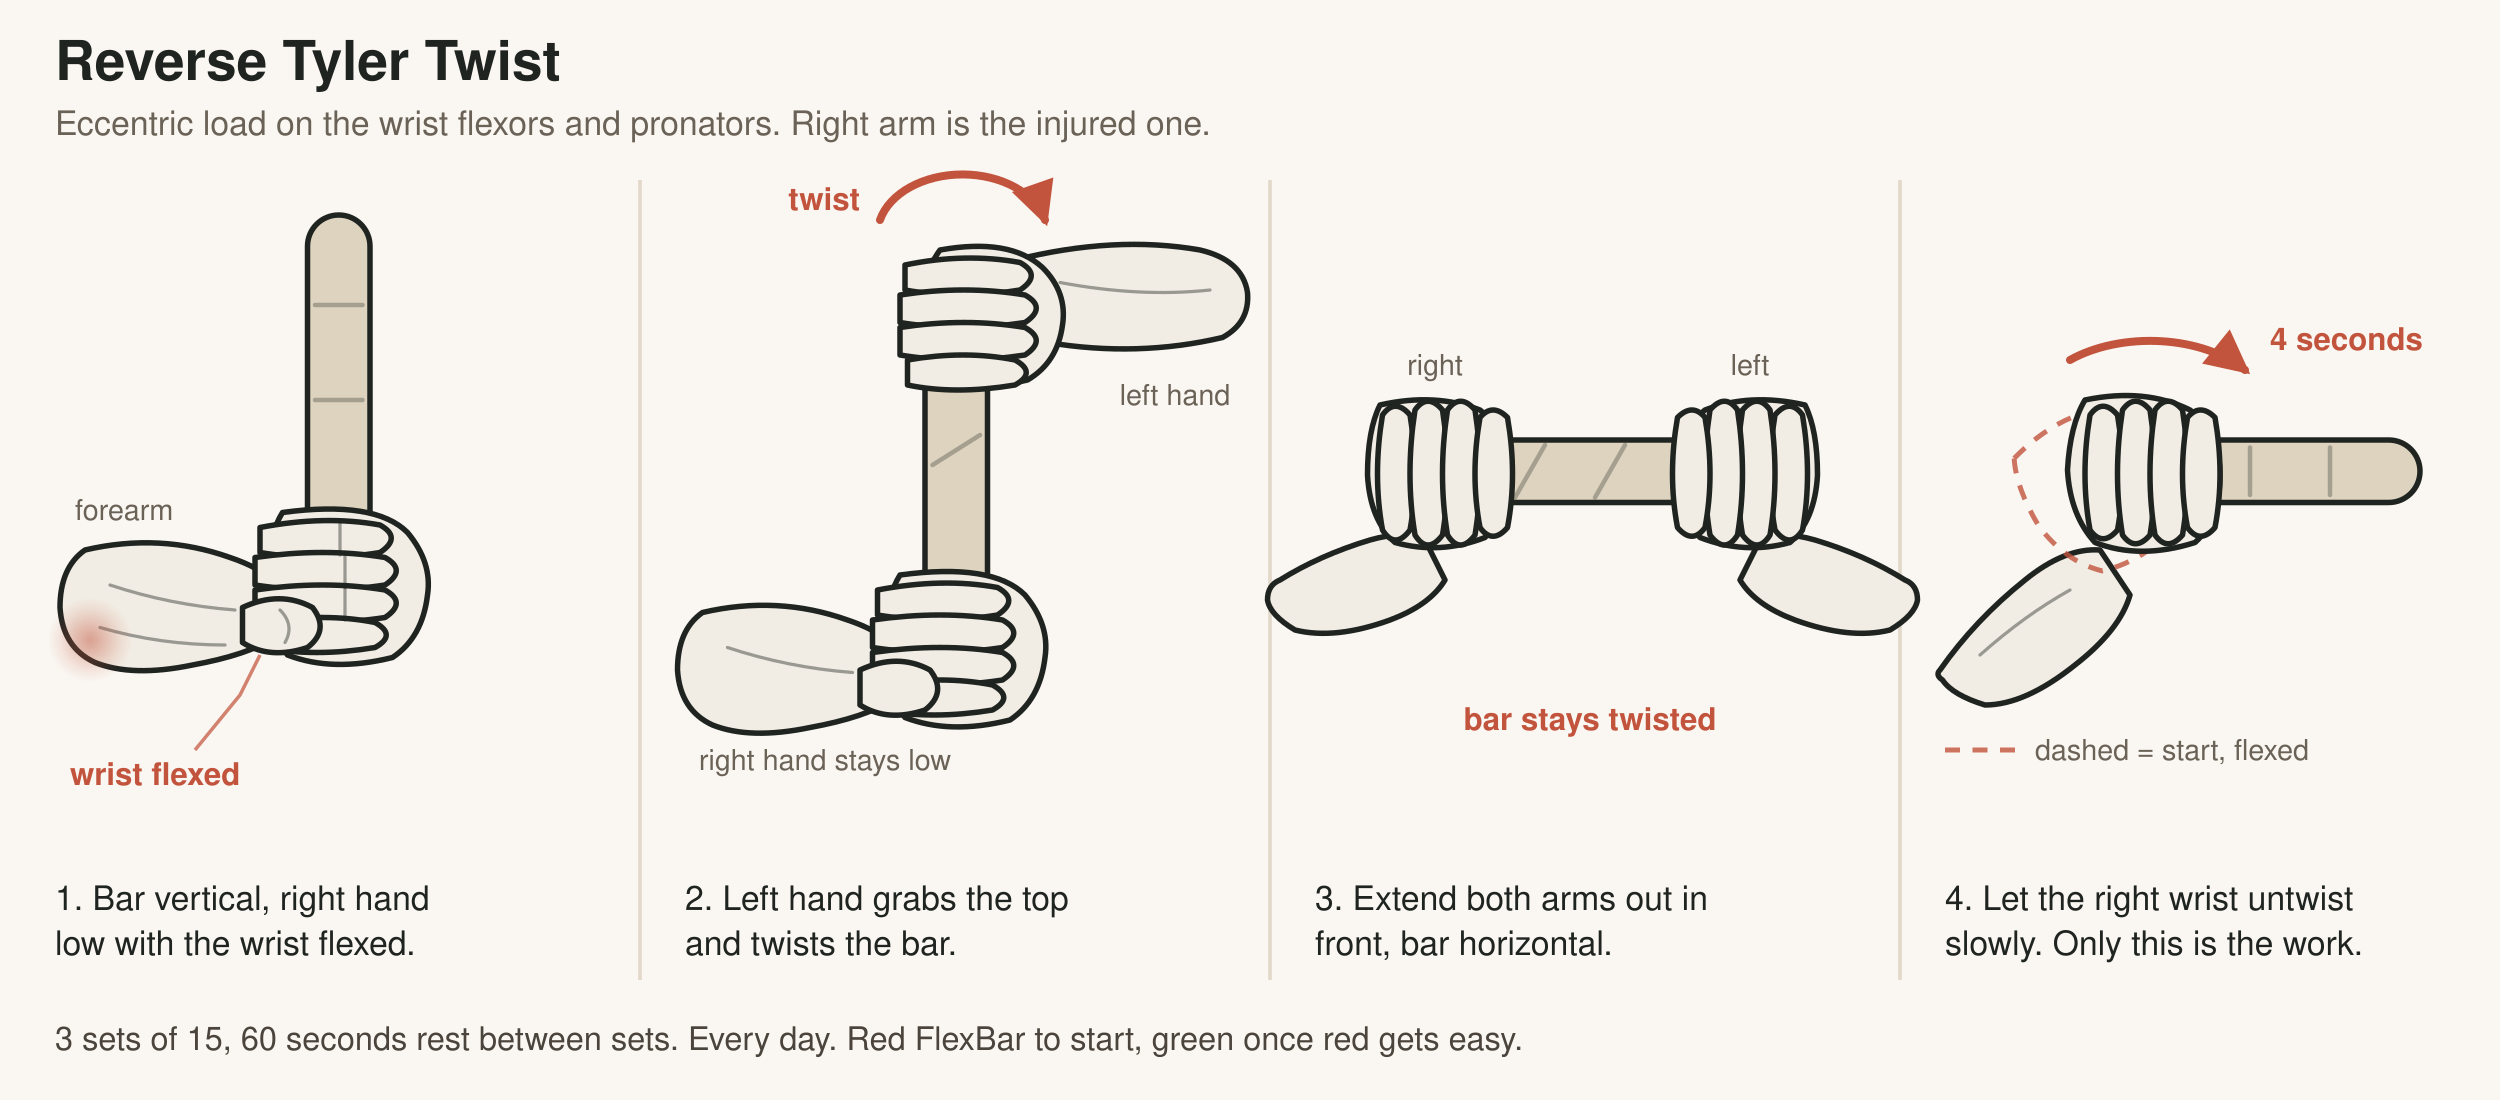
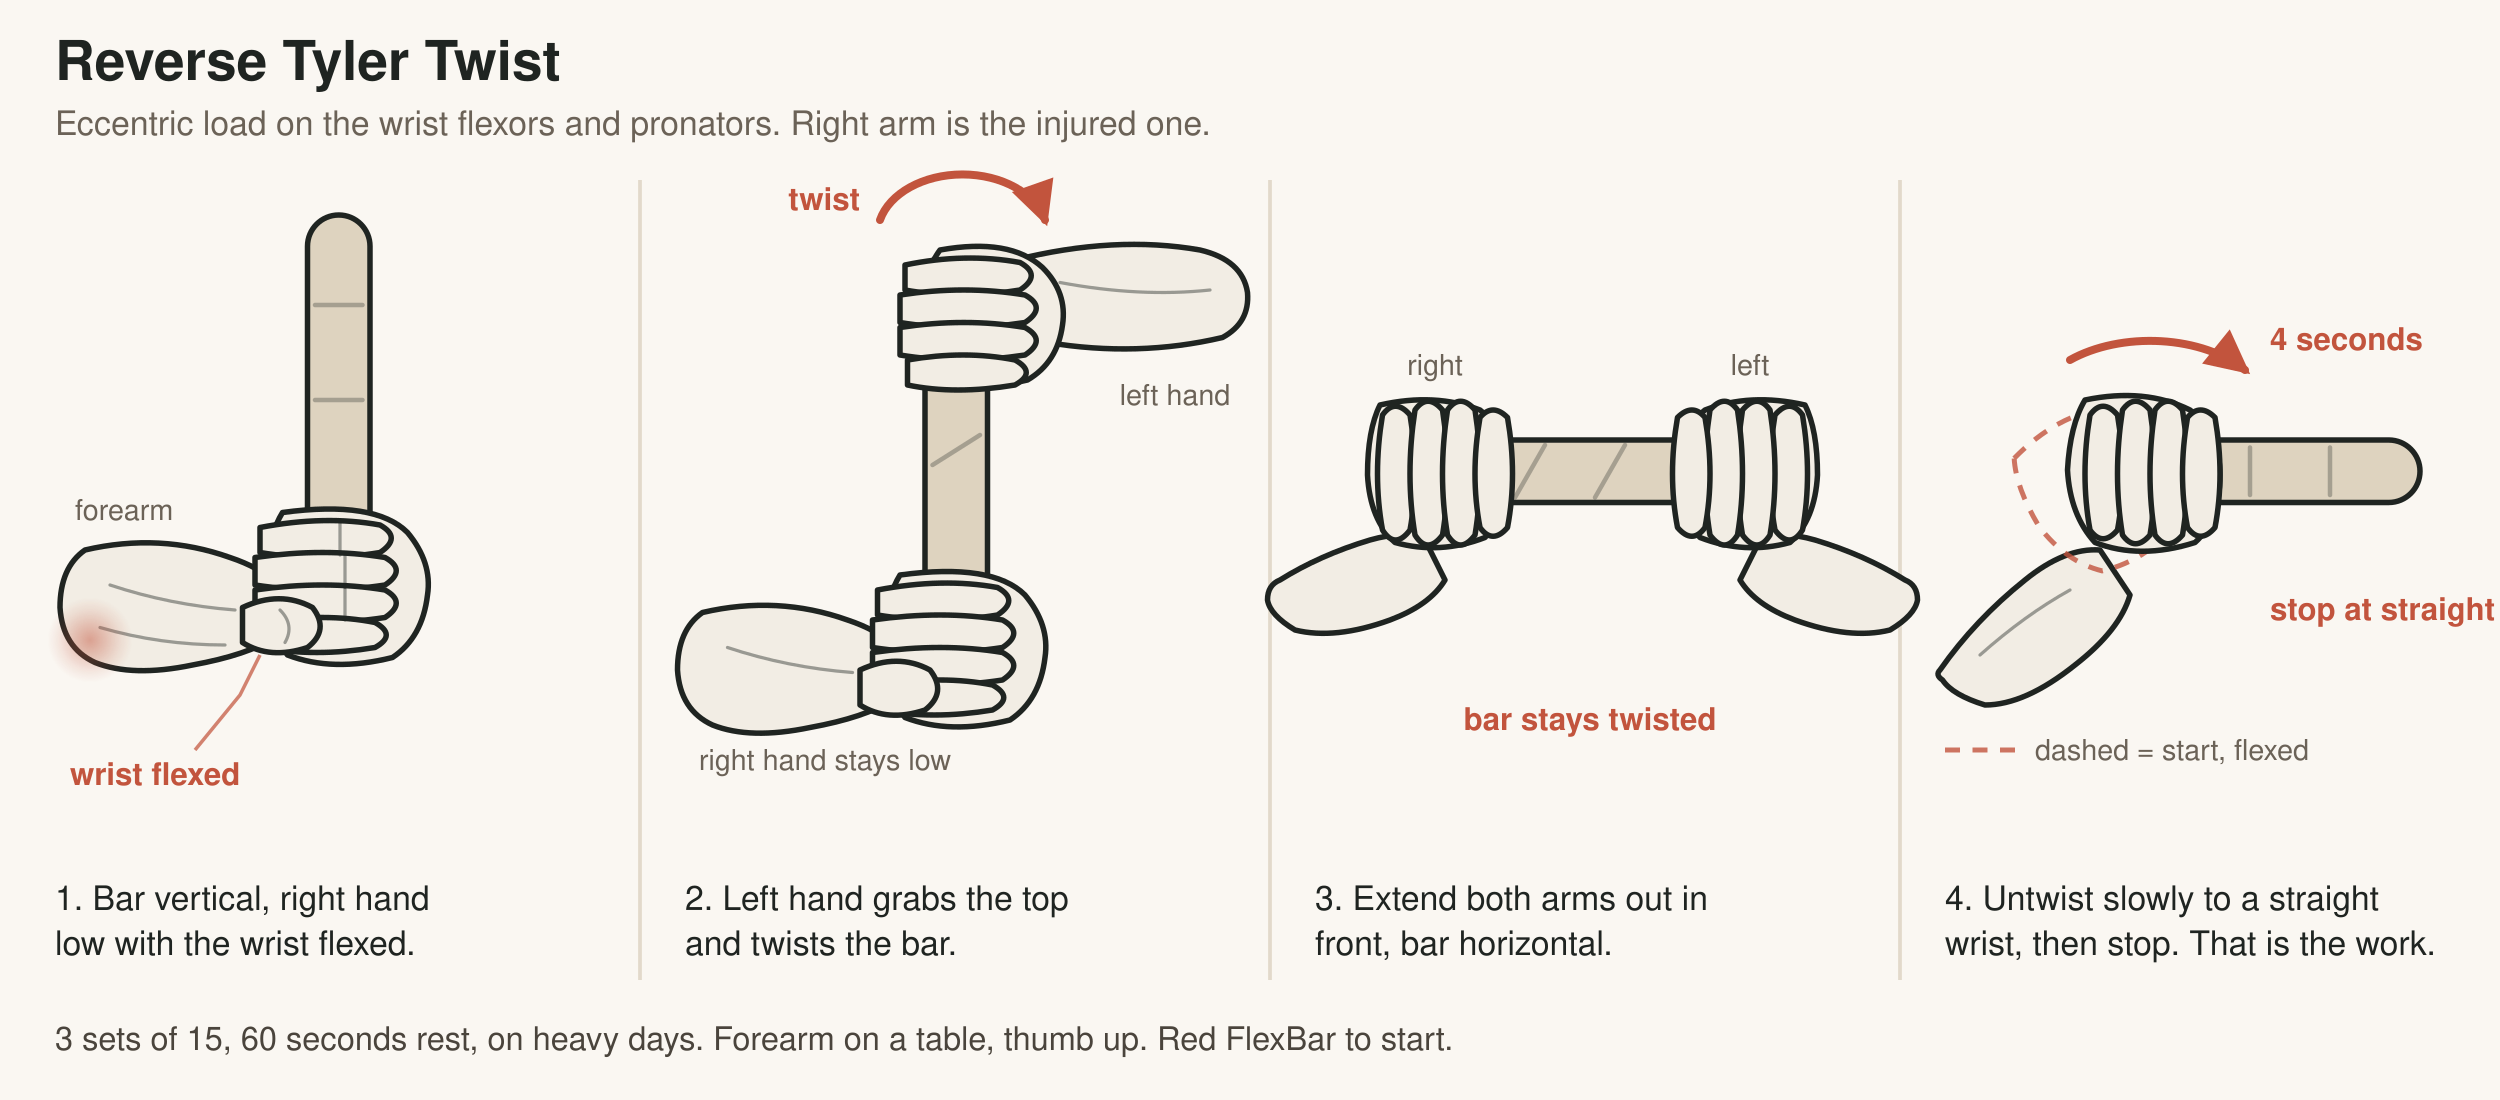
<svg xmlns="http://www.w3.org/2000/svg" viewBox="0 0 1000 440" width="1000" height="440" role="img" aria-label="Reverse Tyler Twist, four step sequence">
  <style>
    .bg{fill:#FAF7F2}
    .lm{fill:#F2EDE4;stroke:#1F2421;stroke-width:2.2;stroke-linejoin:round;stroke-linecap:round}
    .im{fill:#DED3BF;stroke:#1F2421;stroke-width:2.2;stroke-linejoin:round}
    .ct{fill:none;stroke:#1F2421;stroke-width:1.3;opacity:.42;stroke-linecap:round}
    .det{stroke:#1F2421;fill:none;stroke-width:1.8;stroke-linecap:round;opacity:.3}
    .acc{stroke:#C2543D;fill:none;stroke-width:3.2;stroke-linecap:round}
    .lead{stroke:#C2543D;fill:none;stroke-width:1.4;opacity:.72}
    .ghost{fill:none;stroke:#C2543D;stroke-width:2;stroke-dasharray:6 5;opacity:.8}
    .t{font-family:-apple-system,BlinkMacSystemFont,'Segoe UI',Helvetica,Arial,sans-serif;fill:#1F2421}
    .h{font-size:22px;font-weight:700}
    .sub{font-size:13.5px;fill:#6B6257}
    .cap{font-size:13.5px}
    .lab{font-size:11.5px;fill:#6B6257}
    .accT{font-size:12.5px;font-weight:700;fill:#C2543D}
    .dose{font-size:13px;fill:#4A443C}
    .div{stroke:#E2D9CB;stroke-width:1.5}
  </style>
  <defs>
    <radialGradient id="sore">
      <stop offset="0%" stop-color="#C2543D" stop-opacity=".5" />
      <stop offset="70%" stop-color="#C2543D" stop-opacity=".12" />
      <stop offset="100%" stop-color="#C2543D" stop-opacity="0" />
    </radialGradient>
  </defs>
  <marker id="ar" viewBox="0 0 10 10" refX="8.5" refY="5" markerWidth="5.5" markerHeight="5.5" orient="auto-start-reverse">
    <path d="M0,0 L10,5 L0,10 z" fill="#C2543D" />
  </marker>
  <rect class="bg" x="0" y="0" width="1000" height="440" />
  <text class="t h" x="22" y="32">Reverse Tyler Twist</text>
  <text class="t sub" x="22" y="54">Eccentric load on the wrist flexors and pronators. Right arm is the injured one.</text>
  <line class="div" x1="256" y1="72" x2="256" y2="392" />
  <line class="div" x1="508" y1="72" x2="508" y2="392" />
  <line class="div" x1="760" y1="72" x2="760" y2="392" />
  <g>
    <rect class="im" x="123" y="86" width="25" height="172" rx="12.5" />
    <line class="det" x1="126" y1="122" x2="145" y2="122" />
    <line class="det" x1="126" y1="160" x2="145" y2="160" />
    <path class="lm" d="M34,220 Q64,213 92,223 Q104,227 110,233 L110,255 Q99,262 77,266 Q53,271 38,265 Q25,259 24,243 Q24,227 34,220 Z" />
    <path class="ct" d="M44,234 Q68,242 94,244" />
    <path class="ct" d="M40,251 Q64,258 90,258" />
    <circle cx="36" cy="256" r="17" fill="url(#sore)" />
    <path class="lm" d="M113,205 Q150,200 163,213 Q173,225 171,238 Q169,255 157,263 Q133,269 115,262 Q106,250 106,229 Q108,213 113,205 Z" />
    <path class="lm" d="M104,211 Q130,206 152,210 Q161,215 152,221 Q128,225 104,221 Z" />
    <path class="lm" d="M102,223 Q130,219 154,223 Q163,228 154,234 Q128,238 102,234 Z" />
    <path class="lm" d="M102,236 Q130,232 154,236 Q163,241 154,247 Q128,251 102,247 Z" />
    <path class="lm" d="M105,249 Q130,245 150,249 Q159,254 150,259 Q126,263 105,259 Z" />
    <path class="ct" d="M136,208 L136,222" />
    <path class="ct" d="M138,221 L138,235" />
    <path class="ct" d="M138,234 L138,248" />
    <path class="lm" d="M97,243 Q112,236 125,243 Q132,252 123,259 Q108,264 97,257 Z" />
    <path class="ct" d="M112,244 Q118,250 114,257" />
    <path class="lead" d="M78,300 L96,278 L104,262" />
    <text class="t accT" x="28" y="314">wrist flexed</text>
    <text class="t lab" x="30" y="208">forearm</text>
    <text class="t cap" x="22" y="364">1. Bar vertical, right hand</text>
    <text class="t cap" x="22" y="382">low with the wrist flexed.</text>
  </g>
  <g>
    <rect class="im" x="370" y="100" width="25" height="178" rx="12.5" />
    <line class="det" x1="373" y1="152" x2="392" y2="140" />
    <line class="det" x1="373" y1="186" x2="392" y2="174" />
    <g transform="translate(247,25)">
      <path class="lm" d="M34,220 Q64,213 92,223 Q104,227 110,233 L110,255 Q99,262 77,266 Q53,271 38,265 Q25,259 24,243 Q24,227 34,220 Z" />
      <path class="ct" d="M44,234 Q68,242 94,244" />
      <path class="lm" d="M113,205 Q150,200 163,213 Q173,225 171,238 Q169,255 157,263 Q133,269 115,262 Q106,250 106,229 Q108,213 113,205 Z" />
      <path class="lm" d="M104,211 Q130,206 152,210 Q161,215 152,221 Q128,225 104,221 Z" />
      <path class="lm" d="M102,223 Q130,219 154,223 Q163,228 154,234 Q128,238 102,234 Z" />
      <path class="lm" d="M102,236 Q130,232 154,236 Q163,241 154,247 Q128,251 102,247 Z" />
      <path class="lm" d="M105,249 Q130,245 150,249 Q159,254 150,259 Q126,263 105,259 Z" />
      <path class="lm" d="M97,243 Q112,236 125,243 Q132,252 123,259 Q108,264 97,257 Z" />
    </g>
    <path class="lm" d="M406,104 Q446,94 480,100 Q497,104 499,117 Q500,129 489,135 Q455,143 419,137 Q404,132 402,120 Q402,109 406,104 Z" />
    <path class="ct" d="M424,113 Q456,119 484,116" />
    <path class="lm" d="M376,100 Q404,95 417,107 Q427,117 425,130 Q423,145 411,152 Q390,157 377,150 Q369,139 369,123 Q370,108 376,100 Z" />
    <path class="lm" d="M362,106 Q386,101 408,105 Q417,110 408,116 Q384,120 362,116 Z" />
    <path class="lm" d="M360,118 Q386,114 410,118 Q419,123 410,129 Q384,133 360,129 Z" />
    <path class="lm" d="M360,131 Q386,127 410,131 Q419,136 410,142 Q384,146 360,142 Z" />
    <path class="lm" d="M363,144 Q386,140 406,144 Q415,149 406,154 Q382,158 363,154 Z" />
    <path class="acc" d="M352,88 A34,24 0 0 1 418,88" marker-end="url(#ar)" />
    <text class="t accT" x="344" y="84" text-anchor="end">twist</text>
    <text class="t lab" x="470" y="162" text-anchor="middle">left hand</text>
    <text class="t lab" x="330" y="308" text-anchor="middle">right hand stays low</text>
    <text class="t cap" x="274" y="364">2. Left hand grabs the top</text>
    <text class="t cap" x="274" y="382">and twists the bar.</text>
  </g>
  <g>
    <rect class="im" x="558" y="176" width="156" height="25" rx="12.5" />
    <line class="det" x1="618" y1="178" x2="606" y2="199" />
    <line class="det" x1="650" y1="178" x2="638" y2="199" />
    <line class="det" x1="682" y1="178" x2="670" y2="199" />
    <path class="lm" d="M512,232 Q528,222 548,216 Q562,212 570,216 L578,232 Q572,242 556,248 Q534,256 518,252 Q508,246 507,240 Q507,234 512,232 Z" />
    <path class="lm" d="M762,232 Q746,222 726,216 Q712,212 704,216 L696,232 Q702,242 718,248 Q740,256 756,252 Q766,246 767,240 Q767,234 762,232 Z" />
    <path class="lm" d="M552,162 Q574,157 592,164 Q602,172 602,188 Q602,206 594,215 Q576,222 558,217 Q548,208 547,190 Q547,172 552,162 Z" />
    <path class="lm" d="M553,166 Q549,190 553,212 Q558,220 564,212 Q568,190 564,166 Q558,159 553,166 Z" />
    <path class="lm" d="M566,164 Q562,190 566,214 Q571,222 577,214 Q581,190 577,164 Q571,157 566,164 Z" />
    <path class="lm" d="M579,164 Q575,190 579,214 Q584,222 590,214 Q594,190 590,164 Q584,157 579,164 Z" />
    <path class="lm" d="M592,167 Q588,190 592,211 Q597,218 603,211 Q607,190 603,167 Q597,161 592,167 Z" />
    <path class="lm" d="M722,162 Q700,157 682,164 Q672,172 672,188 Q672,206 680,215 Q698,222 716,217 Q726,208 727,190 Q727,172 722,162 Z" />
    <path class="lm" d="M721,166 Q725,190 721,212 Q716,220 710,212 Q706,190 710,166 Q716,159 721,166 Z" />
    <path class="lm" d="M708,164 Q712,190 708,214 Q703,222 697,214 Q693,190 697,164 Q703,157 708,164 Z" />
    <path class="lm" d="M695,164 Q699,190 695,214 Q690,222 684,214 Q680,190 684,164 Q690,157 695,164 Z" />
    <path class="lm" d="M682,167 Q686,190 682,211 Q677,218 671,211 Q667,190 671,167 Q677,161 682,167 Z" />
    <text class="t lab" x="574" y="150" text-anchor="middle">right</text>
    <text class="t lab" x="700" y="150" text-anchor="middle">left</text>
    <text class="t accT" x="636" y="292" text-anchor="middle">bar stays twisted</text>
    <text class="t cap" x="526" y="364">3. Extend both arms out in</text>
    <text class="t cap" x="526" y="382">front, bar horizontal.</text>
  </g>
  <g>
    <rect class="im" x="828" y="176" width="140" height="25" rx="12.5" />
    <line class="det" x1="900" y1="179" x2="900" y2="198" />
    <line class="det" x1="932" y1="179" x2="932" y2="198" />
    <path class="lm" d="M776,268 Q790,248 810,232 Q826,219 840,220 L852,238 Q848,252 830,266 Q810,282 794,282 Q781,278 777,272 Q774,270 776,268 Z" />
    <path class="ct" d="M792,262 Q810,246 828,236" />
    <g class="ghost" transform="rotate(-34 858 218)">
      <path d="M834,160 Q858,155 876,164 Q888,173 888,190 Q888,208 878,217 Q856,224 838,217 Q828,206 827,188 Q828,170 834,160 Z" />
    </g>
    <path class="lm" d="M834,160 Q858,155 876,164 Q888,173 888,190 Q888,208 878,217 Q856,224 838,217 Q828,206 827,188 Q828,170 834,160 Z" />
    <path class="lm" d="M836,166 Q832,190 836,212 Q841,219 847,212 Q851,190 847,166 Q841,159 836,166 Z" />
    <path class="lm" d="M849,164 Q845,190 849,214 Q854,221 860,214 Q864,190 860,164 Q854,157 849,164 Z" />
    <path class="lm" d="M862,164 Q858,190 862,214 Q867,221 873,214 Q877,190 873,164 Q867,157 862,164 Z" />
    <path class="lm" d="M875,167 Q871,190 875,211 Q880,218 886,211 Q890,190 886,167 Q880,161 875,167 Z" />
    <path class="acc" d="M828,144 A48,30 0 0 1 898,148" marker-end="url(#ar)" />
    <text class="t accT" x="908" y="140">4 seconds</text>
+     <text class="t accT" x="908" y="248">stop at straight</text>
    <line class="ghost" x1="778" y1="300" x2="806" y2="300" />
    <text class="t lab" x="814" y="304">dashed = start, flexed</text>
-     <text class="t cap" x="778" y="364">4. Let the right wrist untwist</text>
-     <text class="t cap" x="778" y="382">slowly. Only this is the work.</text>
+     <text class="t cap" x="778" y="364">4. Untwist slowly to a straight</text>
+     <text class="t cap" x="778" y="382">wrist, then stop. That is the work.</text>
  </g>
-   <text class="t dose" x="22" y="420">3 sets of 15, 60 seconds rest between sets. Every day. Red FlexBar to start, green once red gets easy.</text>
+   <text class="t dose" x="22" y="420">3 sets of 15, 60 seconds rest, on heavy days. Forearm on a table, thumb up. Red FlexBar to start.</text>
</svg>
